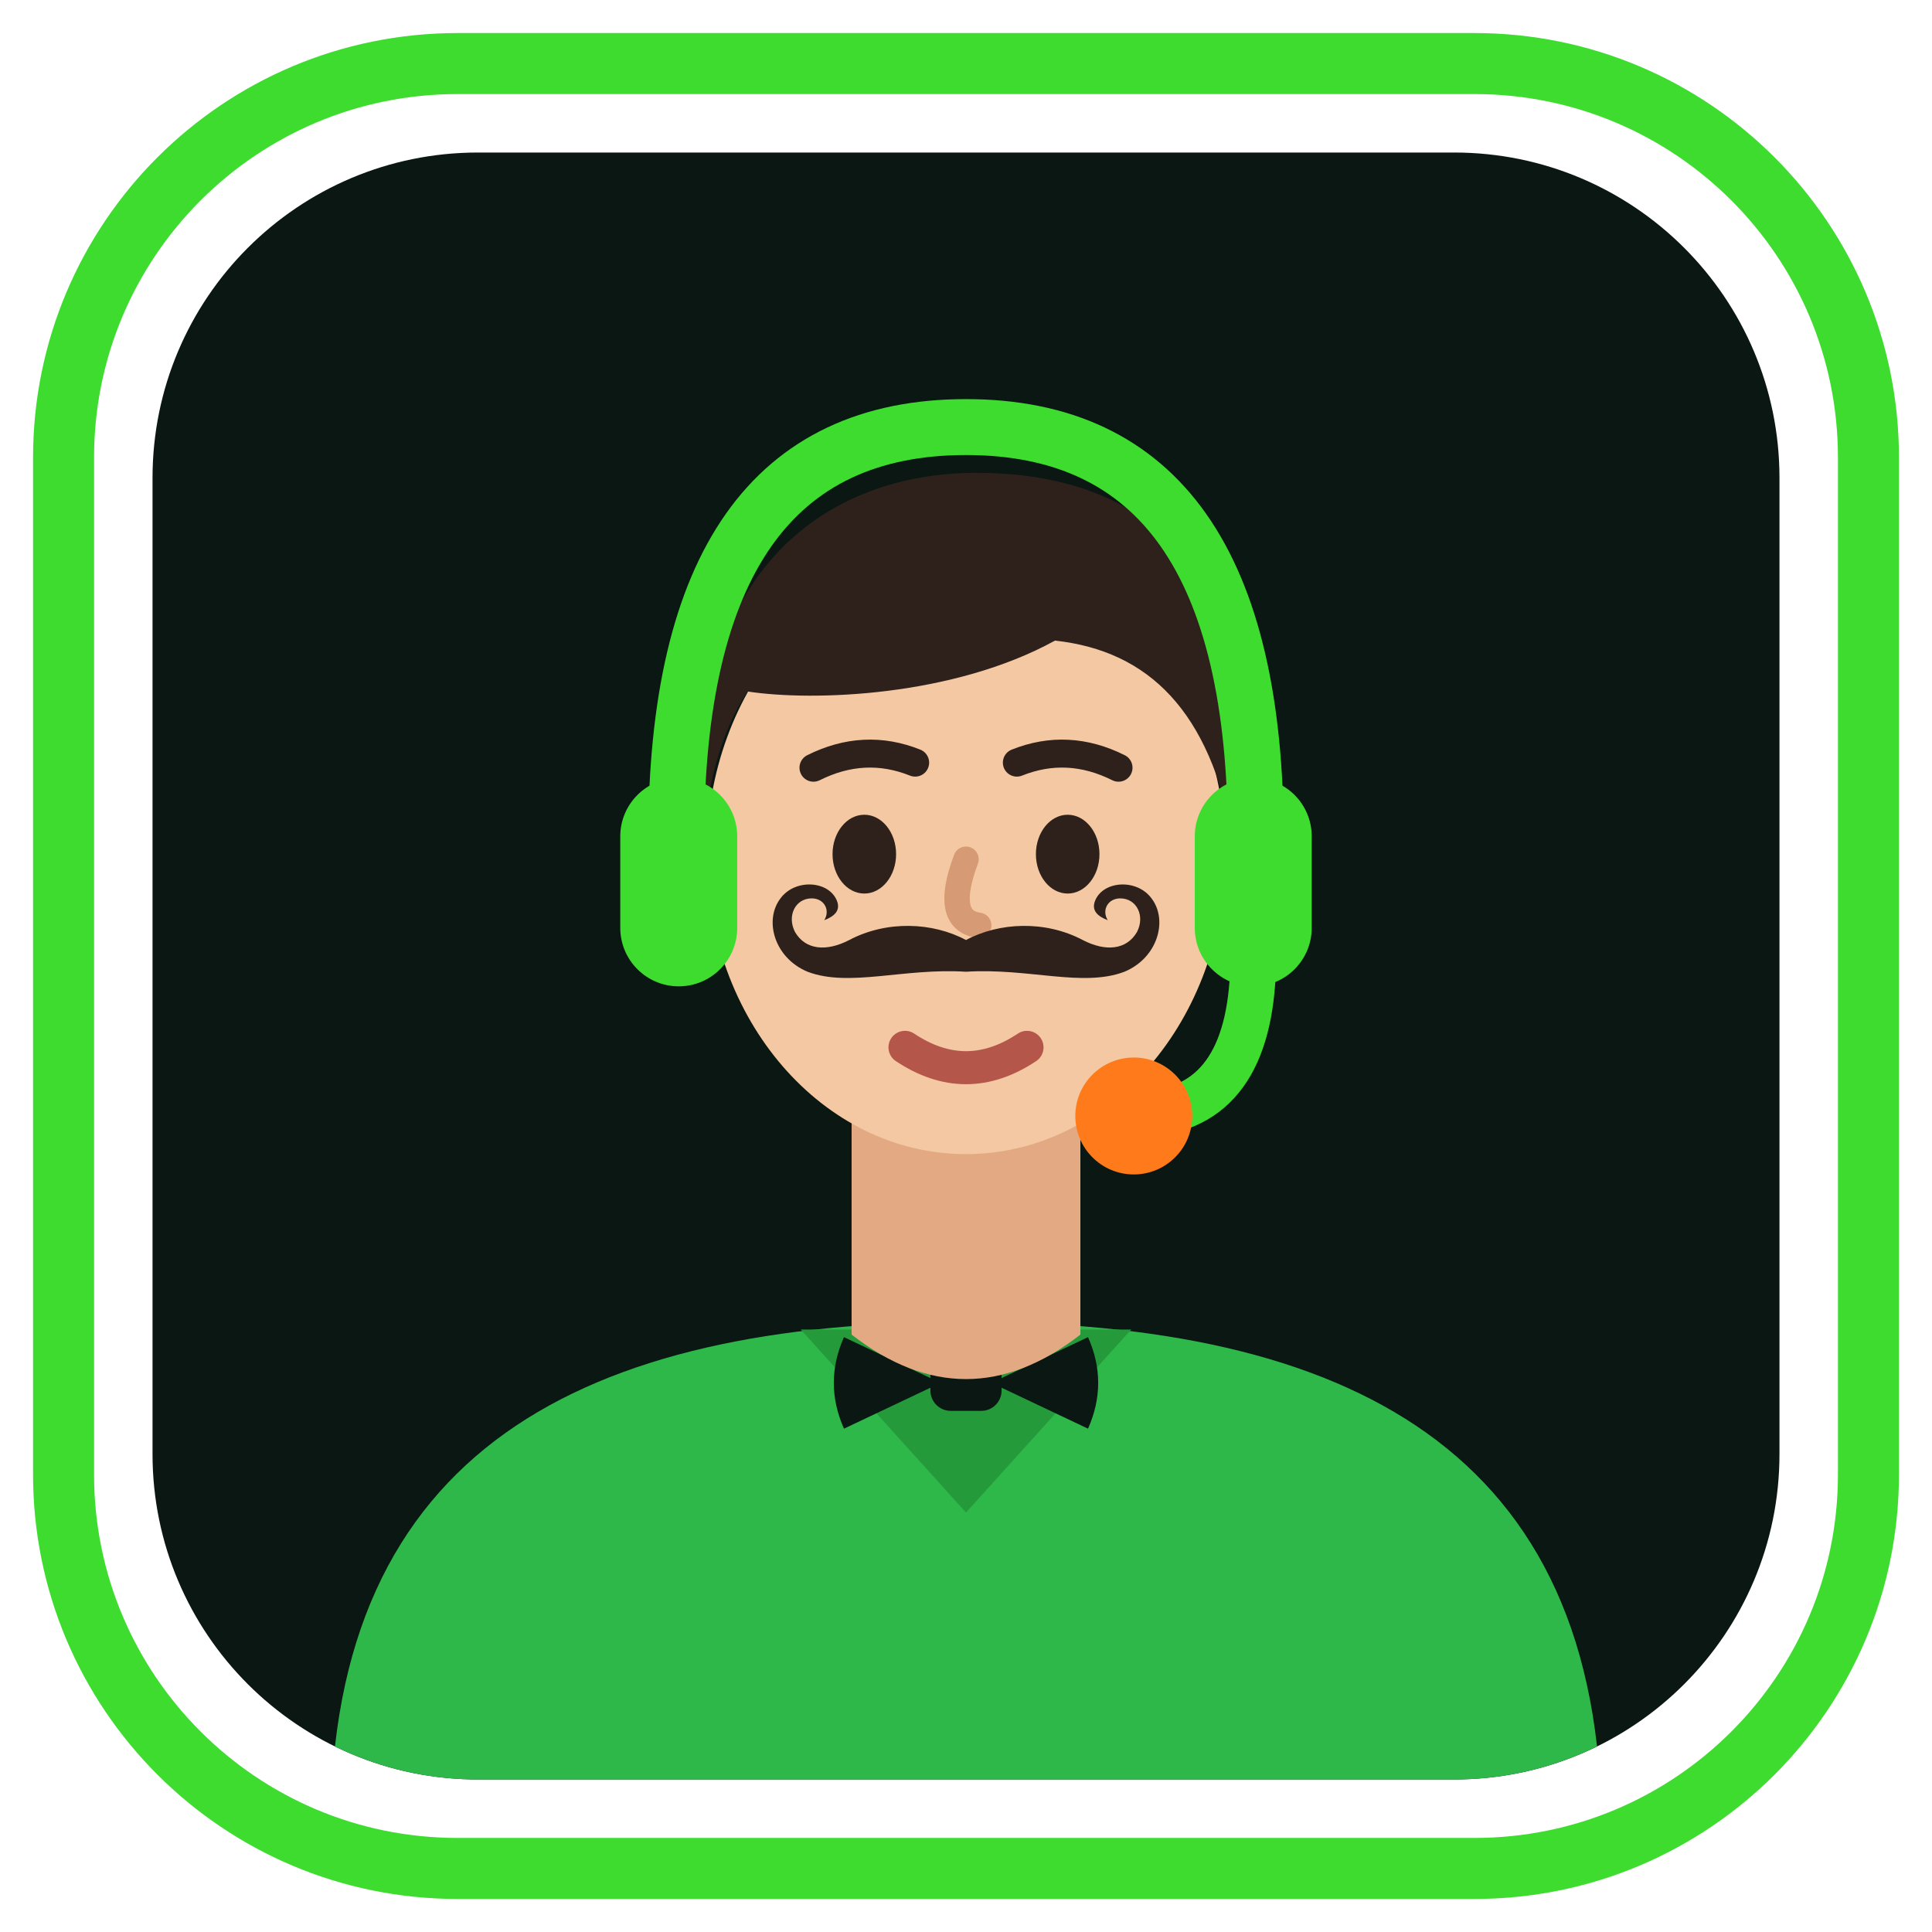
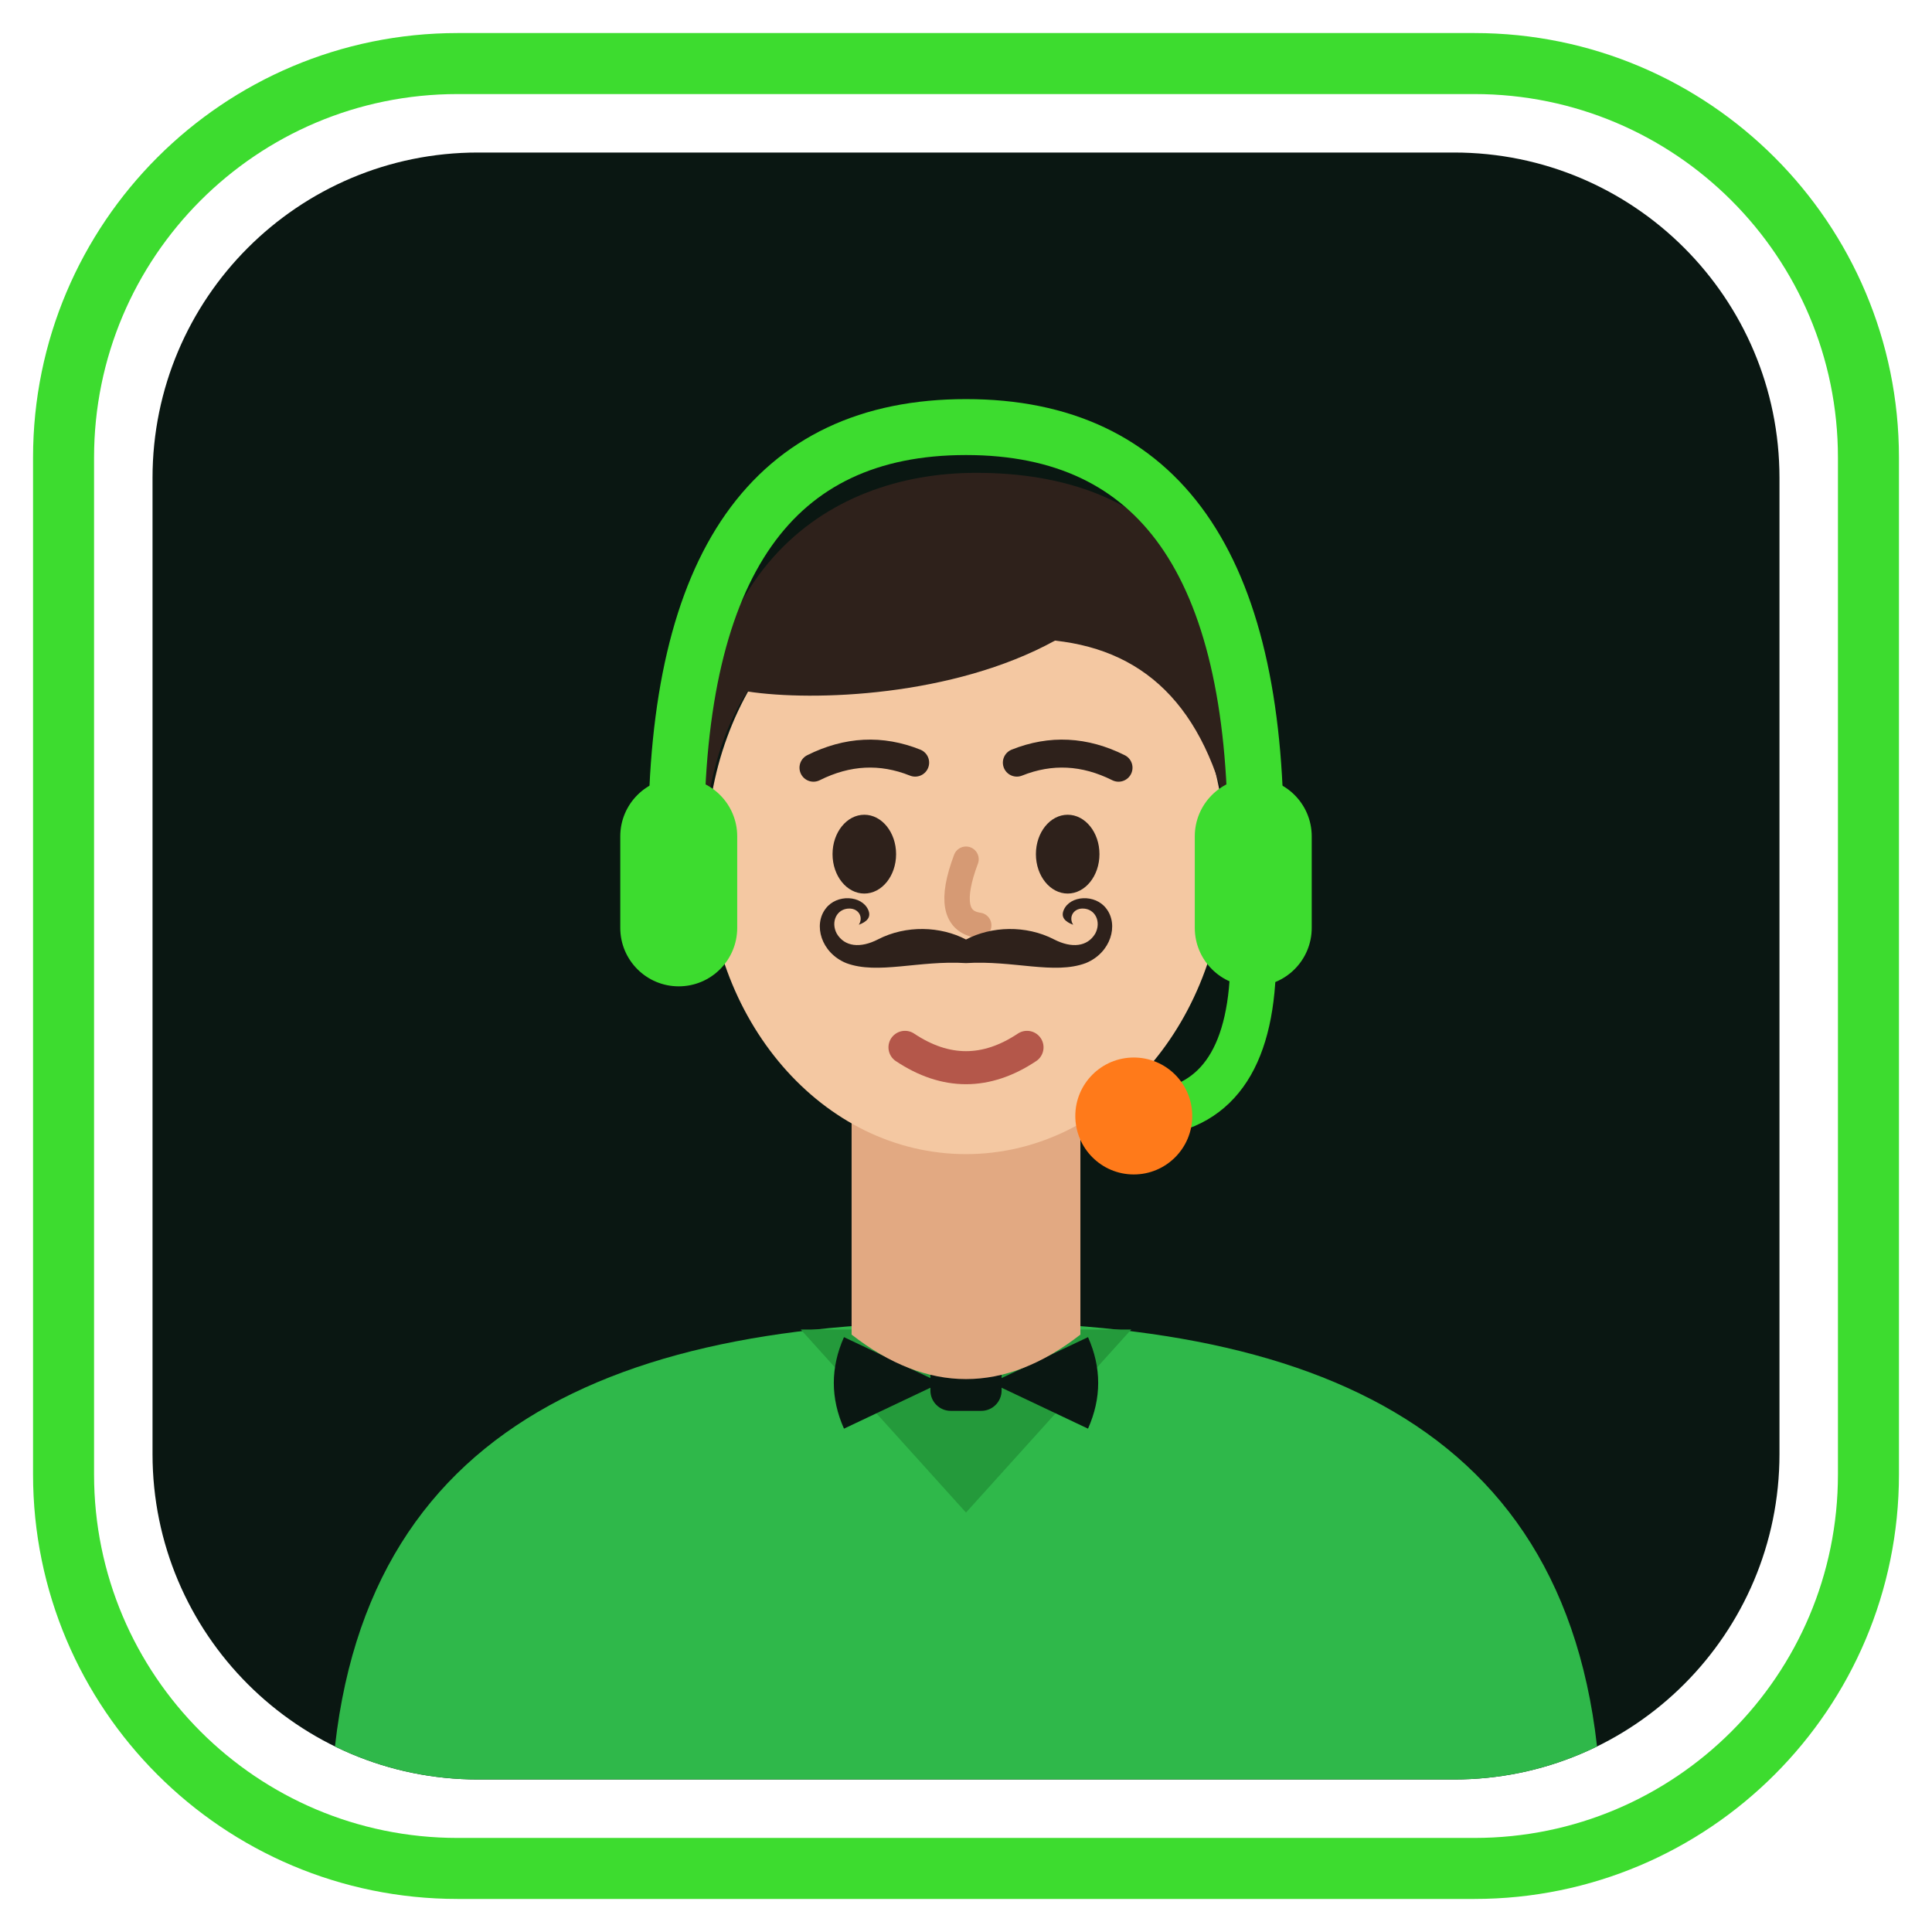
<svg xmlns="http://www.w3.org/2000/svg" viewBox="-6 -6 76 76" role="img" aria-label="Tika — TikAlgo AI assistant">
  <rect x="-3.5" y="-3.5" width="71" height="71" rx="15.5" fill="none" stroke="#3DDC2F" stroke-width="2.4" />
  <clipPath id="fr">
    <rect width="64" height="64" rx="12.8" />
  </clipPath>
  <rect width="64" height="64" rx="12.8" fill="#0A1712" />
  <g clip-path="url(#fr)">
    <path d="M7 66 C7 51 17 46 32 46 C47 46 57 51 57 66 Z" fill="#2FB84A" />
    <path d="M25.5 46.3 L32 53.5 L38.5 46.3 Z" fill="#249A3B" />
    <path d="M27.2 46.6 L31 48.4 L27.2 50.2 Q26.4 48.4 27.2 46.6 Z M36.8 46.6 L33 48.4 L36.8 50.2 Q37.6 48.4 36.8 46.6 Z" fill="#0A1712" />
    <rect x="30.6" y="47.3" width="2.8" height="2.2" rx="0.8" fill="#0A1712" />
    <path d="M27.5 37 H36.5 V46.5 Q32 50 27.5 46.5 Z" fill="#E2A982" />
    <ellipse cx="21.9" cy="28.6" rx="2.4" ry="3" fill="#EDB993" />
    <ellipse cx="42.1" cy="28.6" rx="2.4" ry="3" fill="#EDB993" />
    <ellipse cx="32" cy="27.6" rx="10.2" ry="11.8" fill="#F4C8A2" />
    <path d="M21.6 27.5 C20.6 16.5 26.5 12.6 32.4 12.6 C39.4 12.6 44 16.8 42.5 27 C41.6 22 39.2 19.6 35.5 19.2 C31.5 21.4 26 21.6 23.4 21.2 C22.3 22.9 21.8 25 21.6 27.5 Z" fill="#2E211B" />
    <path d="M26 24.2 Q28 23.2 30 24" fill="none" stroke="#2E211B" stroke-width="1.1" stroke-linecap="round" />
    <path d="M34 24 Q36 23.2 38 24.2" fill="none" stroke="#2E211B" stroke-width="1.1" stroke-linecap="round" />
    <ellipse cx="28" cy="27.6" rx="1.25" ry="1.55" fill="#2E211B" />
    <ellipse cx="36" cy="27.6" rx="1.25" ry="1.55" fill="#2E211B" />
    <path d="M32 27.8 Q31.1 30.2 32.5 30.4" fill="none" stroke="#D69A74" stroke-width="1" stroke-linecap="round" />
-     <g fill="#2E211B" transform="translate(32 30.9) scale(0.82 0.78) translate(-32 -30.9)">
+     <g fill="#2E211B" transform="translate(32 30.9) scale(0.62 0.58) translate(-32 -30.9)">
      <path id="mh" d="M32 31.0 C33.6 30.1 35.8 30.0 37.6 31.0 C38.7 31.6 39.7 31.5 40.2 30.6 C40.6 29.8 40.2 28.9 39.4 28.9 C38.8 28.9 38.5 29.5 38.8 30.0 C38.3 29.8 38.0 29.5 38.2 29.0 C38.6 28.0 40.2 27.9 40.9 28.9 C41.7 30.0 41.2 31.9 39.6 32.6 C37.6 33.4 35.0 32.4 32.0 32.6 Z" />
      <use href="#mh" transform="translate(64 0) scale(-1 1)" />
    </g>
    <path d="M29.6 35.2 Q32 36.8 34.4 35.2" fill="none" stroke="#B4574A" stroke-width="1.3" stroke-linecap="round" />
    <path d="M20.6 27 Q20.6 10.8 32 10.8 Q43.4 10.8 43.4 27" fill="none" stroke="#3DDC2F" stroke-width="2.2" stroke-linecap="round" />
    <rect x="18.4" y="24.6" width="4.6" height="8.2" rx="2.3" fill="#3DDC2F" />
    <rect x="41" y="24.6" width="4.6" height="8.2" rx="2.3" fill="#3DDC2F" />
    <path d="M43.3 31.6 Q43.3 37.4 39.3 37.8" fill="none" stroke="#3DDC2F" stroke-width="1.8" stroke-linecap="round" />
    <circle cx="38.6" cy="37.9" r="2.3" fill="#FF7A1A" />
  </g>
</svg>
